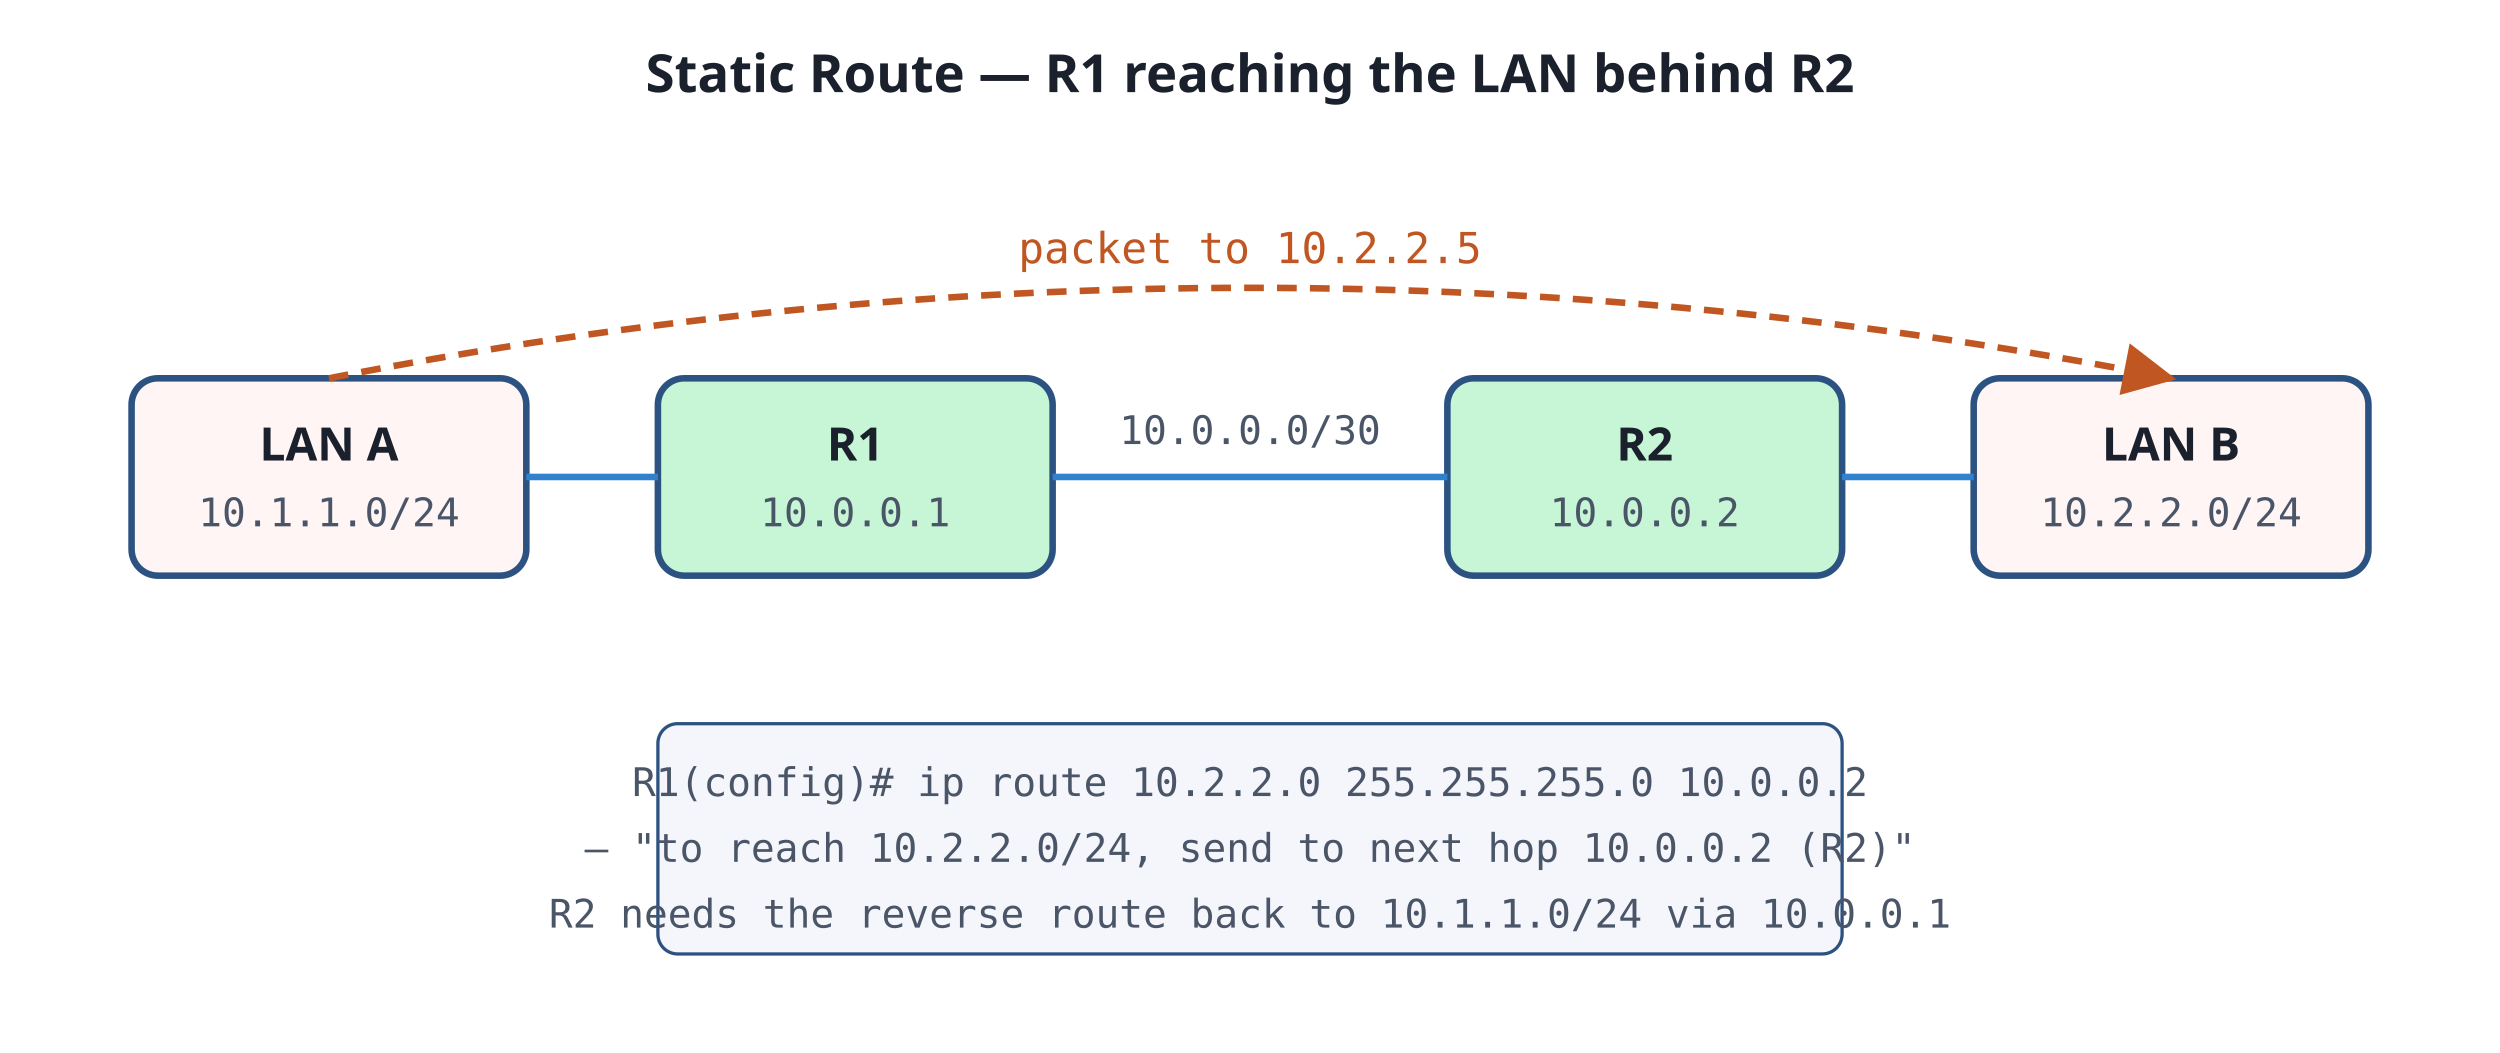
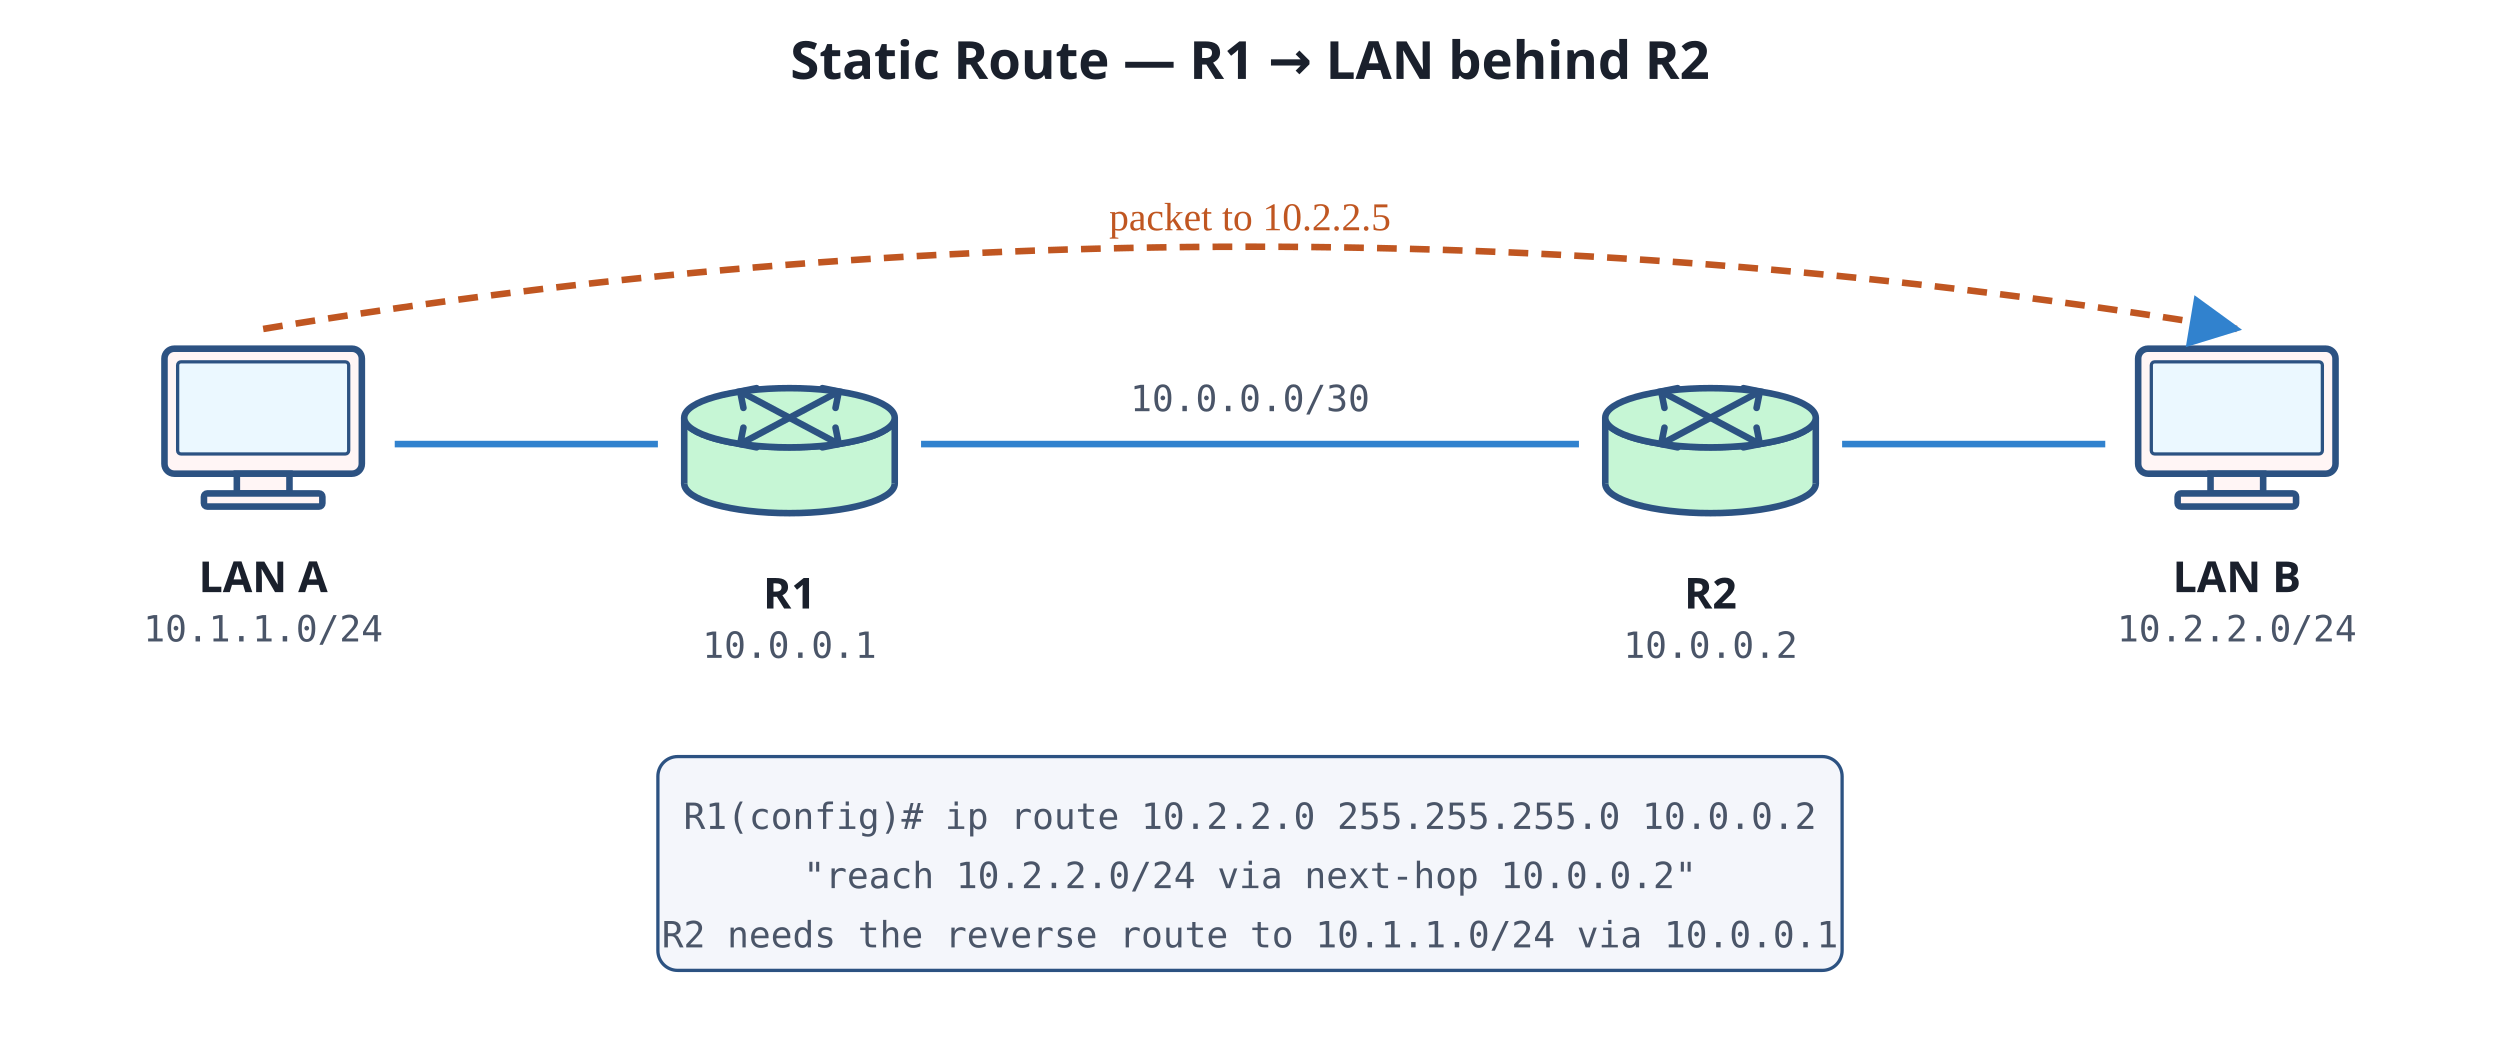
- <svg xmlns="http://www.w3.org/2000/svg" viewBox="0 0 760 320" role="img" aria-label="Two routers connected with static routing">
+ <svg xmlns="http://www.w3.org/2000/svg" viewBox="0 0 760 320" role="img" aria-label="Static routing with Cisco icons">
  <style>
-     .label { fill: var(--diagram-text, #1a202c); font: 600 14px system-ui, sans-serif; }
-     .small { fill: var(--diagram-muted, #4a5568); font: 12px ui-monospace, Consolas, monospace; }
+     .label { fill: var(--diagram-text, #1a202c); font: 600 13px system-ui, sans-serif; }
+     .small { fill: var(--diagram-muted, #4a5568); font: 11px ui-monospace, Consolas, monospace; }
    .title { fill: var(--diagram-text, #1a202c); font: 700 16px system-ui, sans-serif; }
-     .router { fill: var(--diagram-router, #c6f6d5); stroke: var(--diagram-stroke, #2c5282); stroke-width: 2; }
-     .lan { fill: var(--diagram-pc, #fff5f5); stroke: var(--diagram-stroke, #2c5282); stroke-width: 2; }
    .link { stroke: var(--diagram-arrow, #3182ce); stroke-width: 2; fill: none; }
-     .arrowtxt { fill: var(--diagram-accent, #c05621); font: 13px ui-monospace, Consolas, monospace; }
+     .trunk { stroke: var(--diagram-accent, #c05621); stroke-width: 4; fill: none; }
+     .blocked { stroke: var(--diagram-accent, #e53e3e); stroke-width: 3; stroke-dasharray: 8,5; fill: none; }
  </style>
  <defs>
-     <marker id="arrow2" viewBox="0 0 10 10" refX="9" refY="5" markerWidth="8" markerHeight="8" orient="auto-start-reverse">
-       <path d="M0,0 L10,5 L0,10 z" fill="var(--diagram-accent,#c05621)" />
+     <symbol id="cisco-router" viewBox="0 0 80 60" overflow="visible">
+       <ellipse cx="40" cy="42" rx="32" ry="9" fill="var(--diagram-router,#c6f6d5)" stroke="var(--diagram-stroke,#2c5282)" stroke-width="2" />
+       <path d="M8 42 V22 A32,9 0 0 0 72,22 V42" fill="var(--diagram-router,#c6f6d5)" stroke="var(--diagram-stroke,#2c5282)" stroke-width="2" />
+       <ellipse cx="40" cy="22" rx="32" ry="9" fill="var(--diagram-router,#c6f6d5)" stroke="var(--diagram-stroke,#2c5282)" stroke-width="2" />
+       <g stroke="var(--diagram-stroke,#2c5282)" stroke-width="2" fill="none" stroke-linecap="round">
+         <path d="M40 22 L25 14 M30 13 L25 14 L26 19" />
+         <path d="M40 22 L55 14 M50 13 L55 14 L54 19" />
+         <path d="M40 22 L25 30 M30 31 L25 30 L26 25" />
+         <path d="M40 22 L55 30 M50 31 L55 30 L54 25" />
+       </g>
+     </symbol>
+     <symbol id="cisco-switch" viewBox="0 0 80 50" overflow="visible">
+       <rect x="6" y="14" width="68" height="22" rx="3" fill="var(--diagram-switch,#fefcbf)" stroke="var(--diagram-stroke,#2c5282)" stroke-width="2" />
+       <g stroke="var(--diagram-stroke,#2c5282)" stroke-width="1.8" fill="none" stroke-linecap="round">
+         <path d="M14 20 H40 M36 17 L40 20 L36 23" />
+         <path d="M14 30 H40 M36 27 L40 30 L36 33" />
+         <path d="M40 20 L66 20 M44 17 L40 20 L44 23" transform="translate(0,0)" />
+         <path d="M66 30 H40 M44 27 L40 30 L44 33" />
+       </g>
+     </symbol>
+     <symbol id="cisco-l3switch" viewBox="0 0 80 50" overflow="visible">
+       <rect x="6" y="14" width="68" height="22" rx="3" fill="var(--diagram-switch,#fefcbf)" stroke="var(--diagram-stroke,#2c5282)" stroke-width="2" />
+       <g stroke="var(--diagram-stroke,#2c5282)" stroke-width="1.8" fill="none" stroke-linecap="round">
+         <path d="M14 20 H30 M26 17 L30 20 L26 23" />
+         <path d="M50 30 H66 M62 27 L66 30 L62 33" />
+       </g>
+       <polygon points="40,8 56,25 40,42 24,25" fill="var(--diagram-router,#c6f6d5)" stroke="var(--diagram-stroke,#2c5282)" stroke-width="2" />
+     </symbol>
+     <symbol id="cisco-pc" viewBox="0 0 80 60" overflow="visible">
+       <rect x="10" y="6" width="60" height="38" rx="3" fill="var(--diagram-pc,#fff5f5)" stroke="var(--diagram-stroke,#2c5282)" stroke-width="2" />
+       <rect x="14" y="10" width="52" height="28" rx="1" fill="var(--diagram-cloud,#ebf8ff)" stroke="var(--diagram-stroke,#2c5282)" stroke-width="1" />
+       <rect x="32" y="44" width="16" height="6" fill="var(--diagram-pc,#fff5f5)" stroke="var(--diagram-stroke,#2c5282)" stroke-width="2" />
+       <rect x="22" y="50" width="36" height="4" rx="1" fill="var(--diagram-pc,#fff5f5)" stroke="var(--diagram-stroke,#2c5282)" stroke-width="2" />
+     </symbol>
+     <symbol id="cisco-server" viewBox="0 0 60 80" overflow="visible">
+       <rect x="8" y="4" width="44" height="72" rx="2" fill="var(--diagram-router,#c6f6d5)" stroke="var(--diagram-stroke,#2c5282)" stroke-width="2" />
+       <line x1="12" y1="16" x2="48" y2="16" stroke="var(--diagram-stroke,#2c5282)" stroke-width="1" />
+       <line x1="12" y1="28" x2="48" y2="28" stroke="var(--diagram-stroke,#2c5282)" stroke-width="1" />
+       <line x1="12" y1="40" x2="48" y2="40" stroke="var(--diagram-stroke,#2c5282)" stroke-width="1" />
+       <line x1="12" y1="52" x2="48" y2="52" stroke="var(--diagram-stroke,#2c5282)" stroke-width="1" />
+       <line x1="12" y1="64" x2="48" y2="64" stroke="var(--diagram-stroke,#2c5282)" stroke-width="1" />
+       <circle cx="44" cy="10" r="2" fill="#16a34a" />
+     </symbol>
+     <symbol id="cisco-cloud" viewBox="0 0 120 70" overflow="visible">
+       <path d="M30 50 a18 18 0 0 1 6 -34 a22 22 0 0 1 38 4 a16 16 0 0 1 22 18 a14 14 0 0 1 -10 24 H32 a14 14 0 0 1 -2 -12 z" fill="var(--diagram-cloud,#ebf8ff)" stroke="var(--diagram-stroke,#2c5282)" stroke-width="2" />
+     </symbol>
+     <symbol id="cisco-ap" viewBox="0 0 80 60" overflow="visible">
+       <rect x="20" y="30" width="40" height="14" rx="2" fill="var(--diagram-switch,#fefcbf)" stroke="var(--diagram-stroke,#2c5282)" stroke-width="2" />
+       <line x1="40" y1="30" x2="40" y2="20" stroke="var(--diagram-stroke,#2c5282)" stroke-width="2" />
+       <path d="M28 18 a14 14 0 0 1 24 0" fill="none" stroke="var(--diagram-stroke,#2c5282)" stroke-width="2" />
+       <path d="M22 12 a22 22 0 0 1 36 0" fill="none" stroke="var(--diagram-stroke,#2c5282)" stroke-width="2" />
+     </symbol>
+     <symbol id="cisco-phone" viewBox="0 0 80 60" overflow="visible">
+       <rect x="14" y="8" width="52" height="44" rx="3" fill="var(--diagram-pc,#fff5f5)" stroke="var(--diagram-stroke,#2c5282)" stroke-width="2" />
+       <rect x="20" y="14" width="40" height="14" fill="var(--diagram-cloud,#ebf8ff)" />
+       <g fill="var(--diagram-stroke,#2c5282)">
+         <circle cx="26" cy="38" r="2" />
+         <circle cx="34" cy="38" r="2" />
+         <circle cx="42" cy="38" r="2" />
+         <circle cx="50" cy="38" r="2" />
+         <circle cx="26" cy="46" r="2" />
+         <circle cx="34" cy="46" r="2" />
+         <circle cx="42" cy="46" r="2" />
+         <circle cx="50" cy="46" r="2" />
+       </g>
+     </symbol>
+     <marker id="m-arrow" viewBox="0 0 10 10" refX="9" refY="5" markerWidth="8" markerHeight="8" orient="auto-start-reverse">
+       <path d="M0,0 L10,5 L0,10 z" fill="var(--diagram-arrow,#3182ce)" />
    </marker>
  </defs>
-   <text class="title" x="380" y="28" text-anchor="middle">Static Route — R1 reaching the LAN behind R2</text>
-   <rect class="lan" x="40" y="115" width="120" height="60" rx="8" />
-   <text class="label" x="100" y="140" text-anchor="middle">LAN A</text>
-   <text class="small" x="100" y="160" text-anchor="middle">10.1.1.0/24</text>
-   <rect class="router" x="200" y="115" width="120" height="60" rx="8" />
-   <text class="label" x="260" y="140" text-anchor="middle">R1</text>
-   <text class="small" x="260" y="160" text-anchor="middle">10.0.0.1</text>
-   <rect class="router" x="440" y="115" width="120" height="60" rx="8" />
-   <text class="label" x="500" y="140" text-anchor="middle">R2</text>
-   <text class="small" x="500" y="160" text-anchor="middle">10.0.0.2</text>
-   <rect class="lan" x="600" y="115" width="120" height="60" rx="8" />
-   <text class="label" x="660" y="140" text-anchor="middle">LAN B</text>
-   <text class="small" x="660" y="160" text-anchor="middle">10.2.2.0/24</text>
-   <line class="link" x1="160" y1="145" x2="200" y2="145" />
-   <line class="link" x1="320" y1="145" x2="440" y2="145" />
-   <line class="link" x1="560" y1="145" x2="600" y2="145" />
-   <text class="small" x="380" y="135" text-anchor="middle">10.0.0.0/30</text>
-   <path d="M100 115 Q380 60 660 115" stroke="var(--diagram-accent,#c05621)" stroke-width="2" fill="none" marker-end="url(#arrow2)" stroke-dasharray="6,4" />
-   <text class="arrowtxt" x="380" y="80" text-anchor="middle">packet to 10.2.2.5</text>
-   <rect x="200" y="220" width="360" height="70" rx="6" fill="var(--diagram-fill,#f4f6fb)" stroke="var(--diagram-stroke,#2c5282)" />
-   <text class="small" x="380" y="242" text-anchor="middle">R1(config)# ip route 10.2.2.0 255.255.255.0 10.0.0.2</text>
-   <text class="small" x="380" y="262" text-anchor="middle">— "to reach 10.2.2.0/24, send to next hop 10.0.0.2 (R2)"</text>
-   <text class="small" x="380" y="282" text-anchor="middle">R2 needs the reverse route back to 10.1.1.0/24 via 10.0.0.1</text>
+   <text class="title" x="380" y="24" text-anchor="middle">Static Route — R1 → LAN behind R2</text>
+   <use href="#cisco-pc" x="40" y="100" width="80" height="60" />
+   <text class="label" x="80" y="180" text-anchor="middle">LAN A</text>
+   <text class="small" x="80" y="195" text-anchor="middle">10.1.1.0/24</text>
+   <use href="#cisco-router" x="200" y="105" width="80" height="60" />
+   <text class="label" x="240" y="185" text-anchor="middle">R1</text>
+   <text class="small" x="240" y="200" text-anchor="middle">10.0.0.1</text>
+   <use href="#cisco-router" x="480" y="105" width="80" height="60" />
+   <text class="label" x="520" y="185" text-anchor="middle">R2</text>
+   <text class="small" x="520" y="200" text-anchor="middle">10.0.0.2</text>
+   <use href="#cisco-pc" x="640" y="100" width="80" height="60" />
+   <text class="label" x="680" y="180" text-anchor="middle">LAN B</text>
+   <text class="small" x="680" y="195" text-anchor="middle">10.2.2.0/24</text>
+   <line class="link" x1="120" y1="135" x2="200" y2="135" />
+   <line class="link" x1="280" y1="135" x2="480" y2="135" />
+   <line class="link" x1="560" y1="135" x2="640" y2="135" />
+   <text class="small" x="380" y="125" text-anchor="middle">10.0.0.0/30</text>
+   <path d="M80 100 Q380 50 680 100" stroke="var(--diagram-accent,#c05621)" stroke-width="2" fill="none" marker-end="url(#m-arrow)" stroke-dasharray="6,4" />
+   <text x="380" y="70" text-anchor="middle" fill="var(--diagram-accent,#c05621)" font="13px ui-monospace, monospace">packet to 10.2.2.5</text>
+   <rect x="200" y="230" width="360" height="65" rx="6" fill="var(--diagram-fill,#f4f6fb)" stroke="var(--diagram-stroke,#2c5282)" />
+   <text class="small" x="380" y="252" text-anchor="middle">R1(config)# ip route 10.2.2.0 255.255.255.0 10.0.0.2</text>
+   <text class="small" x="380" y="270" text-anchor="middle">"reach 10.2.2.0/24 via next-hop 10.0.0.2"</text>
+   <text class="small" x="380" y="288" text-anchor="middle">R2 needs the reverse route to 10.1.1.0/24 via 10.0.0.1</text>
</svg>
